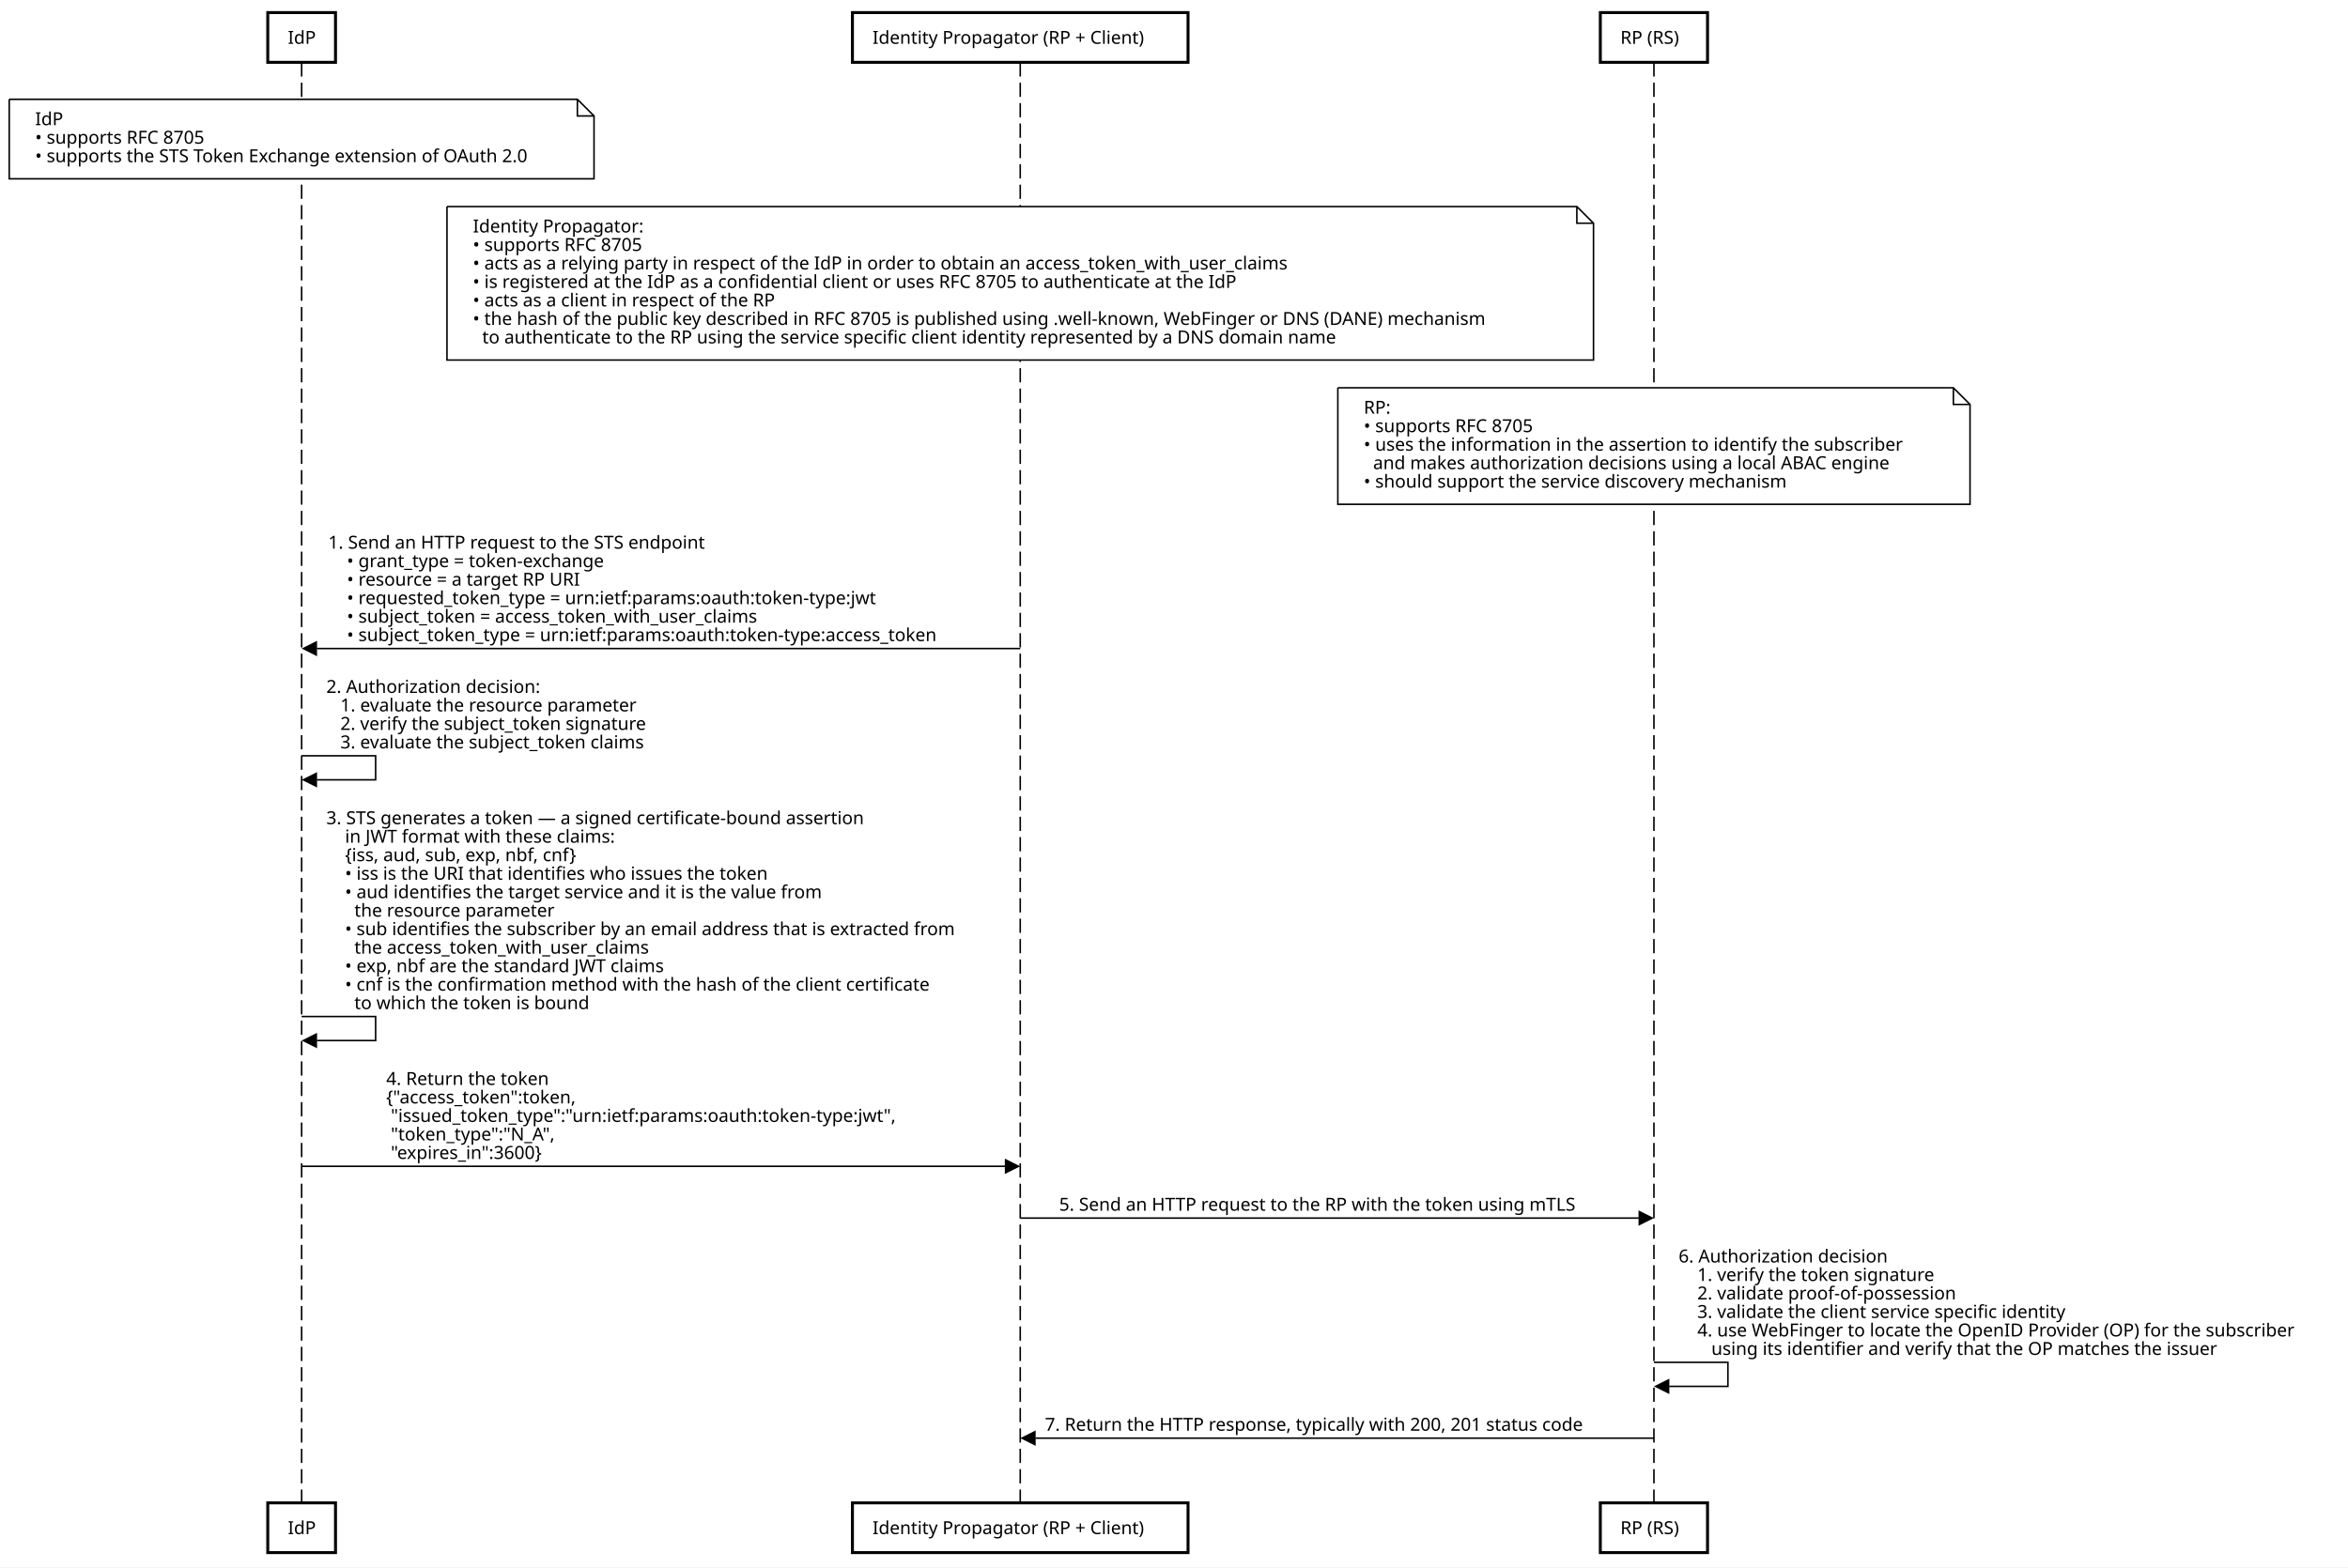
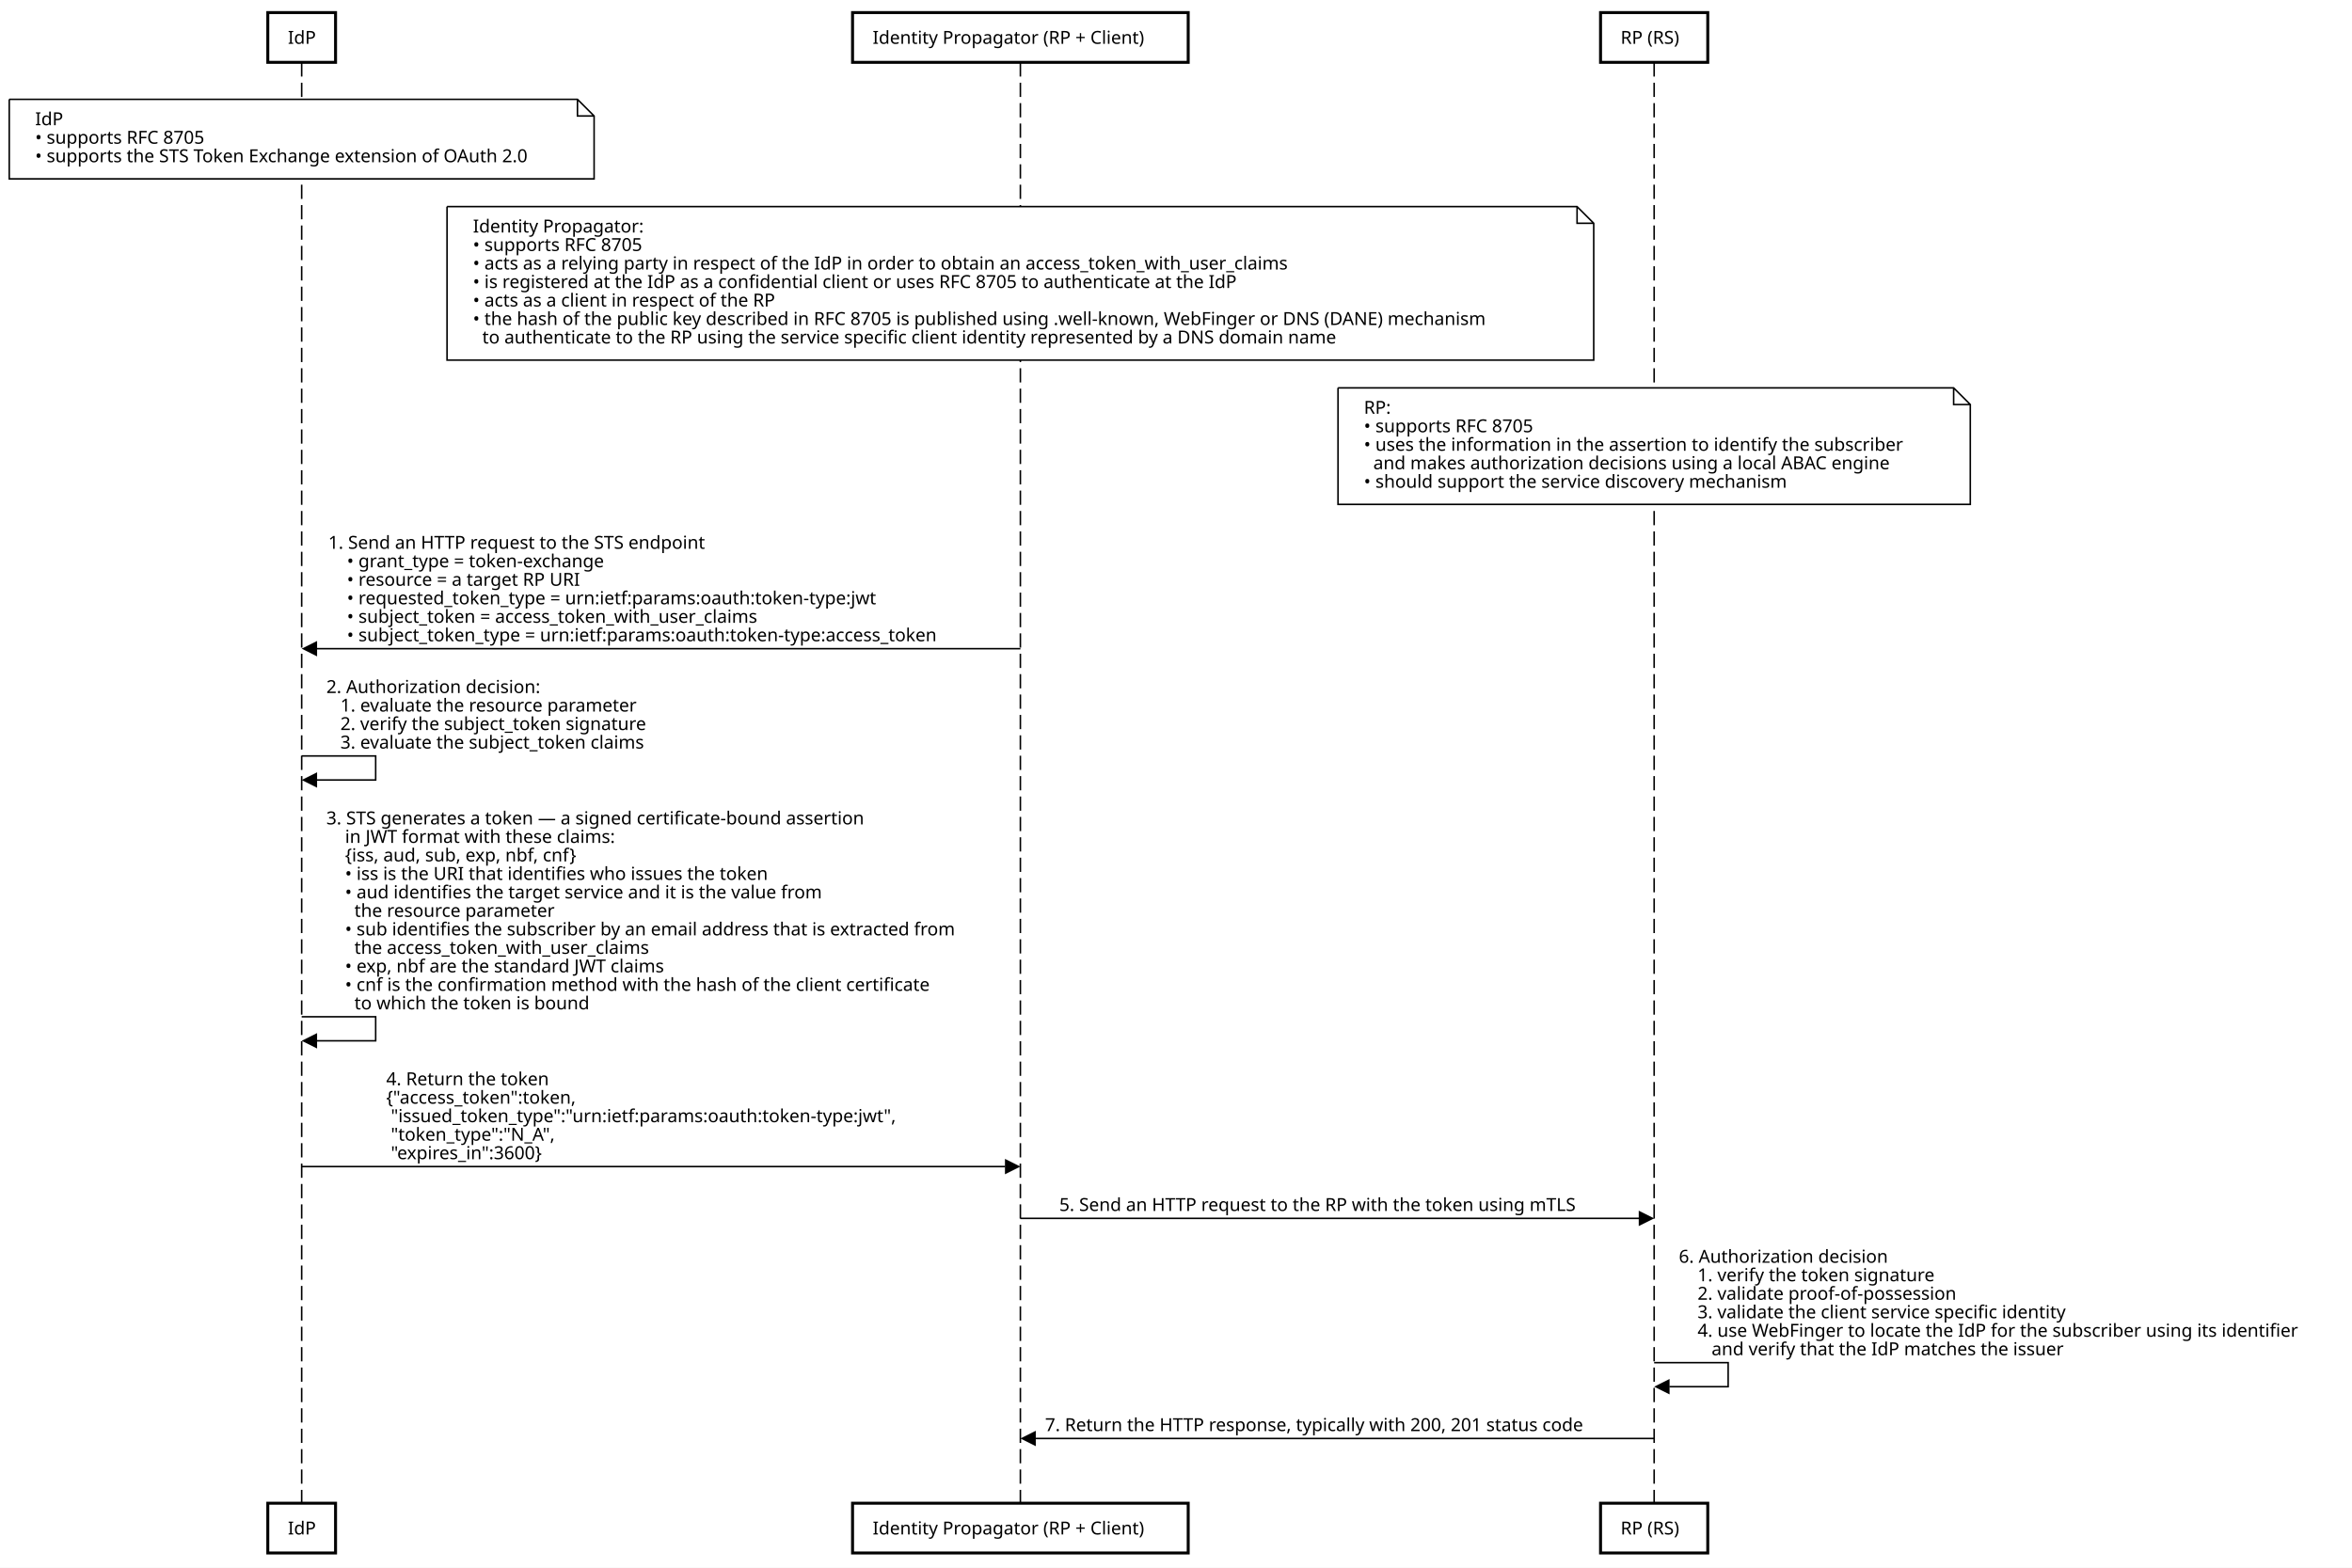
- <svg xmlns="http://www.w3.org/2000/svg" version="1.1" width="1914" height="1278">
+ <svg xmlns="http://www.w3.org/2000/svg" version="1.1" width="1917" height="1278">
  <defs />
  <g>
    <g />
    <g />
    <g />
    <g />
    <g />
    <g />
    <g />
    <g />
    <g />
    <g />
    <g />
    <g />
    <g />
    <g />
    <g />
    <g />
    <g />
    <g />
    <g />
    <g />
    <g />
    <g />
    <g />
    <g />
    <g />
    <g />
    <g />
    <g />
    <g />
    <g />
    <g />
    <g />
    <g />
    <g />
    <g />
    <g />
    <g />
    <g />
    <g />
    <g />
    <g />
    <g />
    <g />
    <g />
    <g />
    <g />
    <g />
    <g />
    <g />
    <g />
    <g />
    <g />
    <g>
-       <rect fill="white" stroke="none" x="0" y="0" width="1914" height="1278" />
+       <rect fill="white" stroke="none" x="0" y="0" width="1917" height="1278" />
    </g>
    <g />
    <g>
      <path fill="none" stroke="black" paint-order="fill stroke markers" d=" M 245.883 50.815 L 245.883 1225.442" stroke-miterlimit="10" stroke-width="1.257" stroke-dasharray="11.599,5.026" />
      <path fill="none" stroke="black" paint-order="fill stroke markers" d=" M 831.66 50.815 L 831.66 1225.442" stroke-miterlimit="10" stroke-width="1.257" stroke-dasharray="11.599,5.026" />
      <path fill="none" stroke="black" paint-order="fill stroke markers" d=" M 1348.22 50.815 L 1348.22 1225.442" stroke-miterlimit="10" stroke-width="1.257" stroke-dasharray="11.599,5.026" />
    </g>
    <g>
      <path fill="none" stroke="none" />
      <g>
        <path fill="white" stroke="black" paint-order="fill stroke markers" d=" M 218.272 10.253 L 273.493 10.253 L 273.493 50.815 L 218.272 50.815 L 218.272 10.253 Z" stroke-miterlimit="10" stroke-width="2.413" stroke-dasharray="" />
      </g>
      <g>
        <text fill="black" stroke="none" font-family="sans-serif" font-size="11pt" font-style="normal" font-weight="normal" text-decoration="normal" x="234.633" y="35.736" text-anchor="start" dominant-baseline="alphabetic" xml:space="preserve">IdP</text>
      </g>
      <path fill="none" stroke="none" />
      <g>
        <path fill="white" stroke="black" paint-order="fill stroke markers" d=" M 694.875 10.253 L 968.446 10.253 L 968.446 50.815 L 694.875 50.815 L 694.875 10.253 Z" stroke-miterlimit="10" stroke-width="2.413" stroke-dasharray="" />
      </g>
      <g>
        <text fill="black" stroke="none" font-family="sans-serif" font-size="11pt" font-style="normal" font-weight="normal" text-decoration="normal" x="711.235" y="35.736" text-anchor="start" dominant-baseline="alphabetic" xml:space="preserve">Identity Propagator (RP + Client)</text>
      </g>
      <path fill="none" stroke="none" />
      <g>
        <path fill="white" stroke="black" paint-order="fill stroke markers" d=" M 1304.526 10.253 L 1391.914 10.253 L 1391.914 50.815 L 1304.526 50.815 L 1304.526 10.253 Z" stroke-miterlimit="10" stroke-width="2.413" stroke-dasharray="" />
      </g>
      <g>
        <text fill="black" stroke="none" font-family="sans-serif" font-size="11pt" font-style="normal" font-weight="normal" text-decoration="normal" x="1320.887" y="35.736" text-anchor="start" dominant-baseline="alphabetic" xml:space="preserve">RP (RS)</text>
      </g>
      <path fill="none" stroke="none" />
      <g>
        <path fill="white" stroke="black" paint-order="fill stroke markers" d=" M 218.272 1225.442 L 273.493 1225.442 L 273.493 1266.003 L 218.272 1266.003 L 218.272 1225.442 Z" stroke-miterlimit="10" stroke-width="2.413" stroke-dasharray="" />
      </g>
      <g>
        <text fill="black" stroke="none" font-family="sans-serif" font-size="11pt" font-style="normal" font-weight="normal" text-decoration="normal" x="234.633" y="1250.925" text-anchor="start" dominant-baseline="alphabetic" xml:space="preserve">IdP</text>
      </g>
      <path fill="none" stroke="none" />
      <g>
        <path fill="white" stroke="black" paint-order="fill stroke markers" d=" M 694.875 1225.442 L 968.446 1225.442 L 968.446 1266.003 L 694.875 1266.003 L 694.875 1225.442 Z" stroke-miterlimit="10" stroke-width="2.413" stroke-dasharray="" />
      </g>
      <g>
        <text fill="black" stroke="none" font-family="sans-serif" font-size="11pt" font-style="normal" font-weight="normal" text-decoration="normal" x="711.235" y="1250.925" text-anchor="start" dominant-baseline="alphabetic" xml:space="preserve">Identity Propagator (RP + Client)</text>
      </g>
      <path fill="none" stroke="none" />
      <g>
        <path fill="white" stroke="black" paint-order="fill stroke markers" d=" M 1304.526 1225.442 L 1391.914 1225.442 L 1391.914 1266.003 L 1304.526 1266.003 L 1304.526 1225.442 Z" stroke-miterlimit="10" stroke-width="2.413" stroke-dasharray="" />
      </g>
      <g>
        <text fill="black" stroke="none" font-family="sans-serif" font-size="11pt" font-style="normal" font-weight="normal" text-decoration="normal" x="1320.887" y="1250.925" text-anchor="start" dominant-baseline="alphabetic" xml:space="preserve">RP (RS)</text>
      </g>
    </g>
    <g>
      <path fill="white" stroke="black" paint-order="fill stroke markers" d=" M 7.539 80.972 L 470.655 80.972 L 484.226 94.543 L 484.226 145.811 L 7.539 145.811 L 7.539 80.972 M 470.655 80.972 L 470.655 94.543 L 484.226 94.543" stroke-miterlimit="10" stroke-width="1.257" stroke-dasharray="" />
      <g>
        <text fill="black" stroke="none" font-family="sans-serif" font-size="11pt" font-style="normal" font-weight="normal" text-decoration="normal" x="28.649" y="102.082" text-anchor="start" dominant-baseline="alphabetic" xml:space="preserve">IdP</text>
        <text fill="black" stroke="none" font-family="sans-serif" font-size="11pt" font-style="normal" font-weight="normal" text-decoration="normal" x="28.649" y="117.161" text-anchor="start" dominant-baseline="alphabetic" xml:space="preserve">• supports RFC 8705</text>
        <text fill="black" stroke="none" font-family="sans-serif" font-size="11pt" font-style="normal" font-weight="normal" text-decoration="normal" x="28.649" y="132.24" text-anchor="start" dominant-baseline="alphabetic" xml:space="preserve">• supports the STS Token Exchange extension of OAuth 2.0</text>
      </g>
      <path fill="white" stroke="black" paint-order="fill stroke markers" d=" M 364.359 168.429 L 1285.391 168.429 L 1298.962 181.999 L 1298.962 293.581 L 364.359 293.581 L 364.359 168.429 M 1285.391 168.429 L 1285.391 181.999 L 1298.962 181.999" stroke-miterlimit="10" stroke-width="1.257" stroke-dasharray="" />
      <g>
        <text fill="black" stroke="none" font-family="sans-serif" font-size="11pt" font-style="normal" font-weight="normal" text-decoration="normal" x="385.469" y="189.539" text-anchor="start" dominant-baseline="alphabetic" xml:space="preserve">Identity Propagator:</text>
        <text fill="black" stroke="none" font-family="sans-serif" font-size="11pt" font-style="normal" font-weight="normal" text-decoration="normal" x="385.469" y="204.617" text-anchor="start" dominant-baseline="alphabetic" xml:space="preserve">• supports RFC 8705</text>
        <text fill="black" stroke="none" font-family="sans-serif" font-size="11pt" font-style="normal" font-weight="normal" text-decoration="normal" x="385.469" y="219.696" text-anchor="start" dominant-baseline="alphabetic" xml:space="preserve">• acts as a relying party in respect of the IdP in order to obtain an access_token_with_user_claims</text>
        <text fill="black" stroke="none" font-family="sans-serif" font-size="11pt" font-style="normal" font-weight="normal" text-decoration="normal" x="385.469" y="234.775" text-anchor="start" dominant-baseline="alphabetic" xml:space="preserve">• is registered at the IdP as a confidential client or uses RFC 8705 to authenticate at the IdP</text>
        <text fill="black" stroke="none" font-family="sans-serif" font-size="11pt" font-style="normal" font-weight="normal" text-decoration="normal" x="385.469" y="249.853" text-anchor="start" dominant-baseline="alphabetic" xml:space="preserve">• acts as a client in respect of the RP</text>
        <text fill="black" stroke="none" font-family="sans-serif" font-size="11pt" font-style="normal" font-weight="normal" text-decoration="normal" x="385.469" y="264.932" text-anchor="start" dominant-baseline="alphabetic" xml:space="preserve">• the hash of the public key described in RFC 8705 is published using .well-known, WebFinger or DNS (DANE) mechanism</text>
        <text fill="black" stroke="none" font-family="sans-serif" font-size="11pt" font-style="normal" font-weight="normal" text-decoration="normal" x="385.469" y="280.011" text-anchor="start" dominant-baseline="alphabetic" xml:space="preserve">  to authenticate to the RP using the service specific client identity represented by a DNS domain name</text>
      </g>
      <path fill="white" stroke="black" paint-order="fill stroke markers" d=" M 1090.552 316.199 L 1592.318 316.199 L 1605.889 329.77 L 1605.889 411.195 L 1090.552 411.195 L 1090.552 316.199 M 1592.318 316.199 L 1592.318 329.77 L 1605.889 329.77" stroke-miterlimit="10" stroke-width="1.257" stroke-dasharray="" />
      <g>
        <text fill="black" stroke="none" font-family="sans-serif" font-size="11pt" font-style="normal" font-weight="normal" text-decoration="normal" x="1111.662" y="337.309" text-anchor="start" dominant-baseline="alphabetic" xml:space="preserve">RP:</text>
        <text fill="black" stroke="none" font-family="sans-serif" font-size="11pt" font-style="normal" font-weight="normal" text-decoration="normal" x="1111.662" y="352.388" text-anchor="start" dominant-baseline="alphabetic" xml:space="preserve">• supports RFC 8705</text>
        <text fill="black" stroke="none" font-family="sans-serif" font-size="11pt" font-style="normal" font-weight="normal" text-decoration="normal" x="1111.662" y="367.467" text-anchor="start" dominant-baseline="alphabetic" xml:space="preserve">• uses the information in the assertion to identify the subscriber</text>
        <text fill="black" stroke="none" font-family="sans-serif" font-size="11pt" font-style="normal" font-weight="normal" text-decoration="normal" x="1111.662" y="382.545" text-anchor="start" dominant-baseline="alphabetic" xml:space="preserve">  and makes authorization decisions using a local ABAC engine</text>
        <text fill="black" stroke="none" font-family="sans-serif" font-size="11pt" font-style="normal" font-weight="normal" text-decoration="normal" x="1111.662" y="397.624" text-anchor="start" dominant-baseline="alphabetic" xml:space="preserve">• should support the service discovery mechanism</text>
      </g>
      <g>
        <g>
          <rect fill="white" stroke="none" x="265.285" y="433.813" width="335.957" height="19.602" />
        </g>
        <g>
          <rect fill="white" stroke="none" x="265.285" y="448.891" width="255.157" height="19.602" />
        </g>
        <g>
          <rect fill="white" stroke="none" x="265.285" y="463.97" width="233.54" height="19.602" />
        </g>
        <g>
          <rect fill="white" stroke="none" x="265.285" y="479.049" width="491.94" height="19.602" />
        </g>
        <g>
          <rect fill="white" stroke="none" x="265.285" y="494.127" width="389.84" height="19.602" />
        </g>
        <g>
          <rect fill="white" stroke="none" x="265.285" y="509.206" width="546.974" height="19.602" />
        </g>
        <text fill="black" stroke="none" font-family="sans-serif" font-size="11pt" font-style="normal" font-weight="normal" text-decoration="normal" x="267.547" y="447.384" text-anchor="start" dominant-baseline="alphabetic" xml:space="preserve">1. Send an HTTP request to the STS endpoint</text>
        <text fill="black" stroke="none" font-family="sans-serif" font-size="11pt" font-style="normal" font-weight="normal" text-decoration="normal" x="267.547" y="462.462" text-anchor="start" dominant-baseline="alphabetic" xml:space="preserve">    • grant_type = token-exchange</text>
        <text fill="black" stroke="none" font-family="sans-serif" font-size="11pt" font-style="normal" font-weight="normal" text-decoration="normal" x="267.547" y="477.541" text-anchor="start" dominant-baseline="alphabetic" xml:space="preserve">    • resource = a target RP URI</text>
        <text fill="black" stroke="none" font-family="sans-serif" font-size="11pt" font-style="normal" font-weight="normal" text-decoration="normal" x="267.547" y="492.619" text-anchor="start" dominant-baseline="alphabetic" xml:space="preserve">    • requested_token_type = urn:ietf:params:oauth:token-type:jwt</text>
        <text fill="black" stroke="none" font-family="sans-serif" font-size="11pt" font-style="normal" font-weight="normal" text-decoration="normal" x="267.547" y="507.698" text-anchor="start" dominant-baseline="alphabetic" xml:space="preserve">    • subject_token = access_token_with_user_claims</text>
        <text fill="black" stroke="none" font-family="sans-serif" font-size="11pt" font-style="normal" font-weight="normal" text-decoration="normal" x="267.547" y="522.777" text-anchor="start" dominant-baseline="alphabetic" xml:space="preserve">    • subject_token_type = urn:ietf:params:oauth:token-type:access_token</text>
      </g>
      <g>
        <path fill="none" stroke="black" paint-order="fill stroke markers" d=" M 831.66 528.808 L 258.298 528.808" stroke-miterlimit="10" stroke-width="1.257" stroke-dasharray="" />
        <g transform="translate(245.8828,528.8082) translate(-245.8828,-528.8082)">
          <path fill="black" stroke="none" paint-order="stroke fill markers" d=" M 258.448 522.525 L 245.883 528.808 L 258.448 535.091 Z" />
        </g>
      </g>
      <g>
        <g>
          <rect fill="white" stroke="none" x="263.726" y="551.426" width="191.607" height="19.602" />
        </g>
        <g>
          <rect fill="white" stroke="none" x="263.726" y="566.505" width="280.09" height="19.602" />
        </g>
        <g>
          <rect fill="white" stroke="none" x="263.726" y="581.583" width="287.39" height="19.602" />
        </g>
        <g>
          <rect fill="white" stroke="none" x="263.726" y="596.662" width="287.857" height="19.602" />
        </g>
        <text fill="black" stroke="none" font-family="sans-serif" font-size="11pt" font-style="normal" font-weight="normal" text-decoration="normal" x="265.988" y="564.997" text-anchor="start" dominant-baseline="alphabetic" xml:space="preserve">2. Authorization decision:</text>
        <text fill="black" stroke="none" font-family="sans-serif" font-size="11pt" font-style="normal" font-weight="normal" text-decoration="normal" x="265.988" y="580.076" text-anchor="start" dominant-baseline="alphabetic" xml:space="preserve">   1. evaluate the resource parameter</text>
        <text fill="black" stroke="none" font-family="sans-serif" font-size="11pt" font-style="normal" font-weight="normal" text-decoration="normal" x="265.988" y="595.154" text-anchor="start" dominant-baseline="alphabetic" xml:space="preserve">   2. verify the subject_token signature</text>
        <text fill="black" stroke="none" font-family="sans-serif" font-size="11pt" font-style="normal" font-weight="normal" text-decoration="normal" x="265.988" y="610.233" text-anchor="start" dominant-baseline="alphabetic" xml:space="preserve">   3. evaluate the subject_token claims</text>
      </g>
      <g>
        <path fill="none" stroke="black" paint-order="fill stroke markers" d=" M 245.883 616.264 L 306.197 616.264 L 306.197 635.867 L 258.298 635.867" stroke-miterlimit="10" stroke-width="1.257" stroke-dasharray="" />
        <g transform="translate(245.8828,635.8666) translate(-245.8828,-635.8666)">
          <path fill="black" stroke="none" paint-order="stroke fill markers" d=" M 258.448 629.584 L 245.883 635.867 L 258.448 642.149 Z" />
        </g>
      </g>
      <g>
        <g>
          <rect fill="white" stroke="none" x="263.726" y="658.485" width="477.64" height="19.602" />
        </g>
        <g>
          <rect fill="white" stroke="none" x="263.726" y="673.563" width="260.674" height="19.602" />
        </g>
        <g>
          <rect fill="white" stroke="none" x="263.726" y="688.642" width="234.857" height="19.602" />
        </g>
        <g>
          <rect fill="white" stroke="none" x="263.726" y="703.721" width="397.007" height="19.602" />
        </g>
        <g>
          <rect fill="white" stroke="none" x="263.726" y="718.799" width="447.024" height="19.602" />
        </g>
        <g>
          <rect fill="white" stroke="none" x="263.726" y="733.878" width="206.907" height="19.602" />
        </g>
        <g>
          <rect fill="white" stroke="none" x="263.726" y="748.957" width="562.657" height="19.602" />
        </g>
        <g>
          <rect fill="white" stroke="none" x="263.726" y="764.035" width="291.407" height="19.602" />
        </g>
        <g>
          <rect fill="white" stroke="none" x="263.726" y="779.114" width="307.574" height="19.602" />
        </g>
        <g>
          <rect fill="white" stroke="none" x="263.726" y="794.192" width="538.657" height="19.602" />
        </g>
        <g>
          <rect fill="white" stroke="none" x="263.726" y="809.271" width="236.407" height="19.602" />
        </g>
        <text fill="black" stroke="none" font-family="sans-serif" font-size="11pt" font-style="normal" font-weight="normal" text-decoration="normal" x="265.988" y="672.055" text-anchor="start" dominant-baseline="alphabetic" xml:space="preserve">3. STS generates a token — a signed certificate-bound assertion</text>
        <text fill="black" stroke="none" font-family="sans-serif" font-size="11pt" font-style="normal" font-weight="normal" text-decoration="normal" x="265.988" y="687.134" text-anchor="start" dominant-baseline="alphabetic" xml:space="preserve">    in JWT format with these claims:</text>
        <text fill="black" stroke="none" font-family="sans-serif" font-size="11pt" font-style="normal" font-weight="normal" text-decoration="normal" x="265.988" y="702.213" text-anchor="start" dominant-baseline="alphabetic" xml:space="preserve">    {iss, aud, sub, exp, nbf, cnf}</text>
        <text fill="black" stroke="none" font-family="sans-serif" font-size="11pt" font-style="normal" font-weight="normal" text-decoration="normal" x="265.988" y="717.291" text-anchor="start" dominant-baseline="alphabetic" xml:space="preserve">    • iss is the URI that identifies who issues the token</text>
        <text fill="black" stroke="none" font-family="sans-serif" font-size="11pt" font-style="normal" font-weight="normal" text-decoration="normal" x="265.988" y="732.37" text-anchor="start" dominant-baseline="alphabetic" xml:space="preserve">    • aud identifies the target service and it is the value from</text>
        <text fill="black" stroke="none" font-family="sans-serif" font-size="11pt" font-style="normal" font-weight="normal" text-decoration="normal" x="265.988" y="747.449" text-anchor="start" dominant-baseline="alphabetic" xml:space="preserve">      the resource parameter</text>
        <text fill="black" stroke="none" font-family="sans-serif" font-size="11pt" font-style="normal" font-weight="normal" text-decoration="normal" x="265.988" y="762.527" text-anchor="start" dominant-baseline="alphabetic" xml:space="preserve">    • sub identifies the subscriber by an email address that is extracted from</text>
        <text fill="black" stroke="none" font-family="sans-serif" font-size="11pt" font-style="normal" font-weight="normal" text-decoration="normal" x="265.988" y="777.606" text-anchor="start" dominant-baseline="alphabetic" xml:space="preserve">      the access_token_with_user_claims</text>
        <text fill="black" stroke="none" font-family="sans-serif" font-size="11pt" font-style="normal" font-weight="normal" text-decoration="normal" x="265.988" y="792.685" text-anchor="start" dominant-baseline="alphabetic" xml:space="preserve">    • exp, nbf are the standard JWT claims</text>
        <text fill="black" stroke="none" font-family="sans-serif" font-size="11pt" font-style="normal" font-weight="normal" text-decoration="normal" x="265.988" y="807.763" text-anchor="start" dominant-baseline="alphabetic" xml:space="preserve">    • cnf is the confirmation method with the hash of the client certificate</text>
        <text fill="black" stroke="none" font-family="sans-serif" font-size="11pt" font-style="normal" font-weight="normal" text-decoration="normal" x="265.988" y="822.842" text-anchor="start" dominant-baseline="alphabetic" xml:space="preserve">      to which the token is bound</text>
      </g>
      <g>
        <path fill="none" stroke="black" paint-order="fill stroke markers" d=" M 245.883 828.873 L 306.197 828.873 L 306.197 848.476 L 258.298 848.476" stroke-miterlimit="10" stroke-width="1.257" stroke-dasharray="" />
        <g transform="translate(245.8828,848.4756) translate(-245.8828,-848.4756)">
          <path fill="black" stroke="none" paint-order="stroke fill markers" d=" M 258.448 842.193 L 245.883 848.476 L 258.448 854.758 Z" />
        </g>
      </g>
      <g>
        <g>
          <rect fill="white" stroke="none" x="312.526" y="871.094" width="146.324" height="19.602" />
        </g>
        <g>
          <rect fill="white" stroke="none" x="312.526" y="886.172" width="175.824" height="19.602" />
        </g>
        <g>
          <rect fill="white" stroke="none" x="312.526" y="901.251" width="452.49" height="19.602" />
        </g>
        <g>
          <rect fill="white" stroke="none" x="312.526" y="916.33" width="155.307" height="19.602" />
        </g>
        <g>
          <rect fill="white" stroke="none" x="312.526" y="931.408" width="148.274" height="19.602" />
        </g>
        <text fill="black" stroke="none" font-family="sans-serif" font-size="11pt" font-style="normal" font-weight="normal" text-decoration="normal" x="314.788" y="884.664" text-anchor="start" dominant-baseline="alphabetic" xml:space="preserve">4. Return the token</text>
        <text fill="black" stroke="none" font-family="sans-serif" font-size="11pt" font-style="normal" font-weight="normal" text-decoration="normal" x="314.788" y="899.743" text-anchor="start" dominant-baseline="alphabetic" xml:space="preserve">{"access_token":token,</text>
        <text fill="black" stroke="none" font-family="sans-serif" font-size="11pt" font-style="normal" font-weight="normal" text-decoration="normal" x="314.788" y="914.822" text-anchor="start" dominant-baseline="alphabetic" xml:space="preserve"> "issued_token_type":"urn:ietf:params:oauth:token-type:jwt",</text>
        <text fill="black" stroke="none" font-family="sans-serif" font-size="11pt" font-style="normal" font-weight="normal" text-decoration="normal" x="314.788" y="929.9" text-anchor="start" dominant-baseline="alphabetic" xml:space="preserve"> "token_type":"N_A",</text>
        <text fill="black" stroke="none" font-family="sans-serif" font-size="11pt" font-style="normal" font-weight="normal" text-decoration="normal" x="314.788" y="944.979" text-anchor="start" dominant-baseline="alphabetic" xml:space="preserve"> "expires_in":3600}</text>
      </g>
      <g>
        <path fill="none" stroke="black" paint-order="fill stroke markers" d=" M 245.883 951.01 L 819.246 951.01" stroke-miterlimit="10" stroke-width="1.257" stroke-dasharray="" />
        <g transform="translate(831.6603,951.0104) translate(-831.6603,-951.0104)">
          <path fill="black" stroke="none" paint-order="stroke fill markers" d=" M 819.095 944.728 L 831.66 951.01 L 819.095 957.293 Z" />
        </g>
      </g>
      <g>
        <g>
          <rect fill="white" stroke="none" x="861.12" y="973.628" width="457.64" height="19.602" />
        </g>
        <text fill="black" stroke="none" font-family="sans-serif" font-size="11pt" font-style="normal" font-weight="normal" text-decoration="normal" x="863.382" y="987.199" text-anchor="start" dominant-baseline="alphabetic" xml:space="preserve">5. Send an HTTP request to the RP with the token using mTLS</text>
      </g>
      <g>
        <path fill="none" stroke="black" paint-order="fill stroke markers" d=" M 831.66 993.231 L 1335.805 993.231" stroke-miterlimit="10" stroke-width="1.257" stroke-dasharray="" />
        <g transform="translate(1348.22,993.2306) translate(-1348.22,-993.2306)">
          <path fill="black" stroke="none" paint-order="stroke fill markers" d=" M 1335.655 986.948 L 1348.22 993.231 L 1335.655 999.513 Z" />
        </g>
      </g>
      <g>
        <g>
          <rect fill="white" stroke="none" x="1366.063" y="1015.849" width="186.657" height="19.602" />
        </g>
        <g>
          <rect fill="white" stroke="none" x="1366.063" y="1030.927" width="231.524" height="19.602" />
        </g>
        <g>
          <rect fill="white" stroke="none" x="1366.063" y="1046.006" width="247.324" height="19.602" />
        </g>
        <g>
          <rect fill="white" stroke="none" x="1366.063" y="1061.085" width="352.54" height="19.602" />
        </g>
        <g>
-           <rect fill="white" stroke="none" x="1366.063" y="1076.163" width="543.207" height="19.602" />
-         </g>
-         <g>
-           <rect fill="white" stroke="none" x="1366.063" y="1091.242" width="481.057" height="19.602" />
+           <rect fill="white" stroke="none" x="1366.063" y="1076.163" width="546.274" height="19.602" />
+         </g>
+         <g>
+           <rect fill="white" stroke="none" x="1366.063" y="1091.242" width="346.157" height="19.602" />
        </g>
        <text fill="black" stroke="none" font-family="sans-serif" font-size="11pt" font-style="normal" font-weight="normal" text-decoration="normal" x="1368.325" y="1029.419" text-anchor="start" dominant-baseline="alphabetic" xml:space="preserve">6. Authorization decision</text>
        <text fill="black" stroke="none" font-family="sans-serif" font-size="11pt" font-style="normal" font-weight="normal" text-decoration="normal" x="1368.325" y="1044.498" text-anchor="start" dominant-baseline="alphabetic" xml:space="preserve">    1. verify the token signature</text>
        <text fill="black" stroke="none" font-family="sans-serif" font-size="11pt" font-style="normal" font-weight="normal" text-decoration="normal" x="1368.325" y="1059.577" text-anchor="start" dominant-baseline="alphabetic" xml:space="preserve">    2. validate proof-of-possession</text>
        <text fill="black" stroke="none" font-family="sans-serif" font-size="11pt" font-style="normal" font-weight="normal" text-decoration="normal" x="1368.325" y="1074.655" text-anchor="start" dominant-baseline="alphabetic" xml:space="preserve">    3. validate the client service specific identity</text>
-         <text fill="black" stroke="none" font-family="sans-serif" font-size="11pt" font-style="normal" font-weight="normal" text-decoration="normal" x="1368.325" y="1089.734" text-anchor="start" dominant-baseline="alphabetic" xml:space="preserve">    4. use WebFinger to locate the OpenID Provider (OP) for the subscriber</text>
-         <text fill="black" stroke="none" font-family="sans-serif" font-size="11pt" font-style="normal" font-weight="normal" text-decoration="normal" x="1368.325" y="1104.813" text-anchor="start" dominant-baseline="alphabetic" xml:space="preserve">       using its identifier and verify that the OP matches the issuer</text>
+         <text fill="black" stroke="none" font-family="sans-serif" font-size="11pt" font-style="normal" font-weight="normal" text-decoration="normal" x="1368.325" y="1089.734" text-anchor="start" dominant-baseline="alphabetic" xml:space="preserve">    4. use WebFinger to locate the IdP for the subscriber using its identifier</text>
+         <text fill="black" stroke="none" font-family="sans-serif" font-size="11pt" font-style="normal" font-weight="normal" text-decoration="normal" x="1368.325" y="1104.813" text-anchor="start" dominant-baseline="alphabetic" xml:space="preserve">       and verify that the IdP matches the issuer</text>
      </g>
      <g>
        <path fill="none" stroke="black" paint-order="fill stroke markers" d=" M 1348.22 1110.844 L 1408.535 1110.844 L 1408.535 1130.446 L 1360.635 1130.446" stroke-miterlimit="10" stroke-width="1.257" stroke-dasharray="" />
        <g transform="translate(1348.22,1130.446) translate(-1348.22,-1130.446)">
          <path fill="black" stroke="none" paint-order="stroke fill markers" d=" M 1360.786 1124.164 L 1348.22 1130.446 L 1360.786 1136.729 Z" />
        </g>
      </g>
      <g>
        <g>
          <rect fill="white" stroke="none" x="849.503" y="1153.064" width="480.874" height="19.602" />
        </g>
        <text fill="black" stroke="none" font-family="sans-serif" font-size="11pt" font-style="normal" font-weight="normal" text-decoration="normal" x="851.765" y="1166.635" text-anchor="start" dominant-baseline="alphabetic" xml:space="preserve">7. Return the HTTP response, typically with 200, 201 status code</text>
      </g>
      <g>
        <path fill="none" stroke="black" paint-order="fill stroke markers" d=" M 1348.22 1172.667 L 844.075 1172.667" stroke-miterlimit="10" stroke-width="1.257" stroke-dasharray="" />
        <g transform="translate(831.6603,1172.667) translate(-831.6603,-1172.667)">
          <path fill="black" stroke="none" paint-order="stroke fill markers" d=" M 844.226 1166.384 L 831.66 1172.667 L 844.226 1178.949 Z" />
        </g>
      </g>
    </g>
  </g>
</svg>
